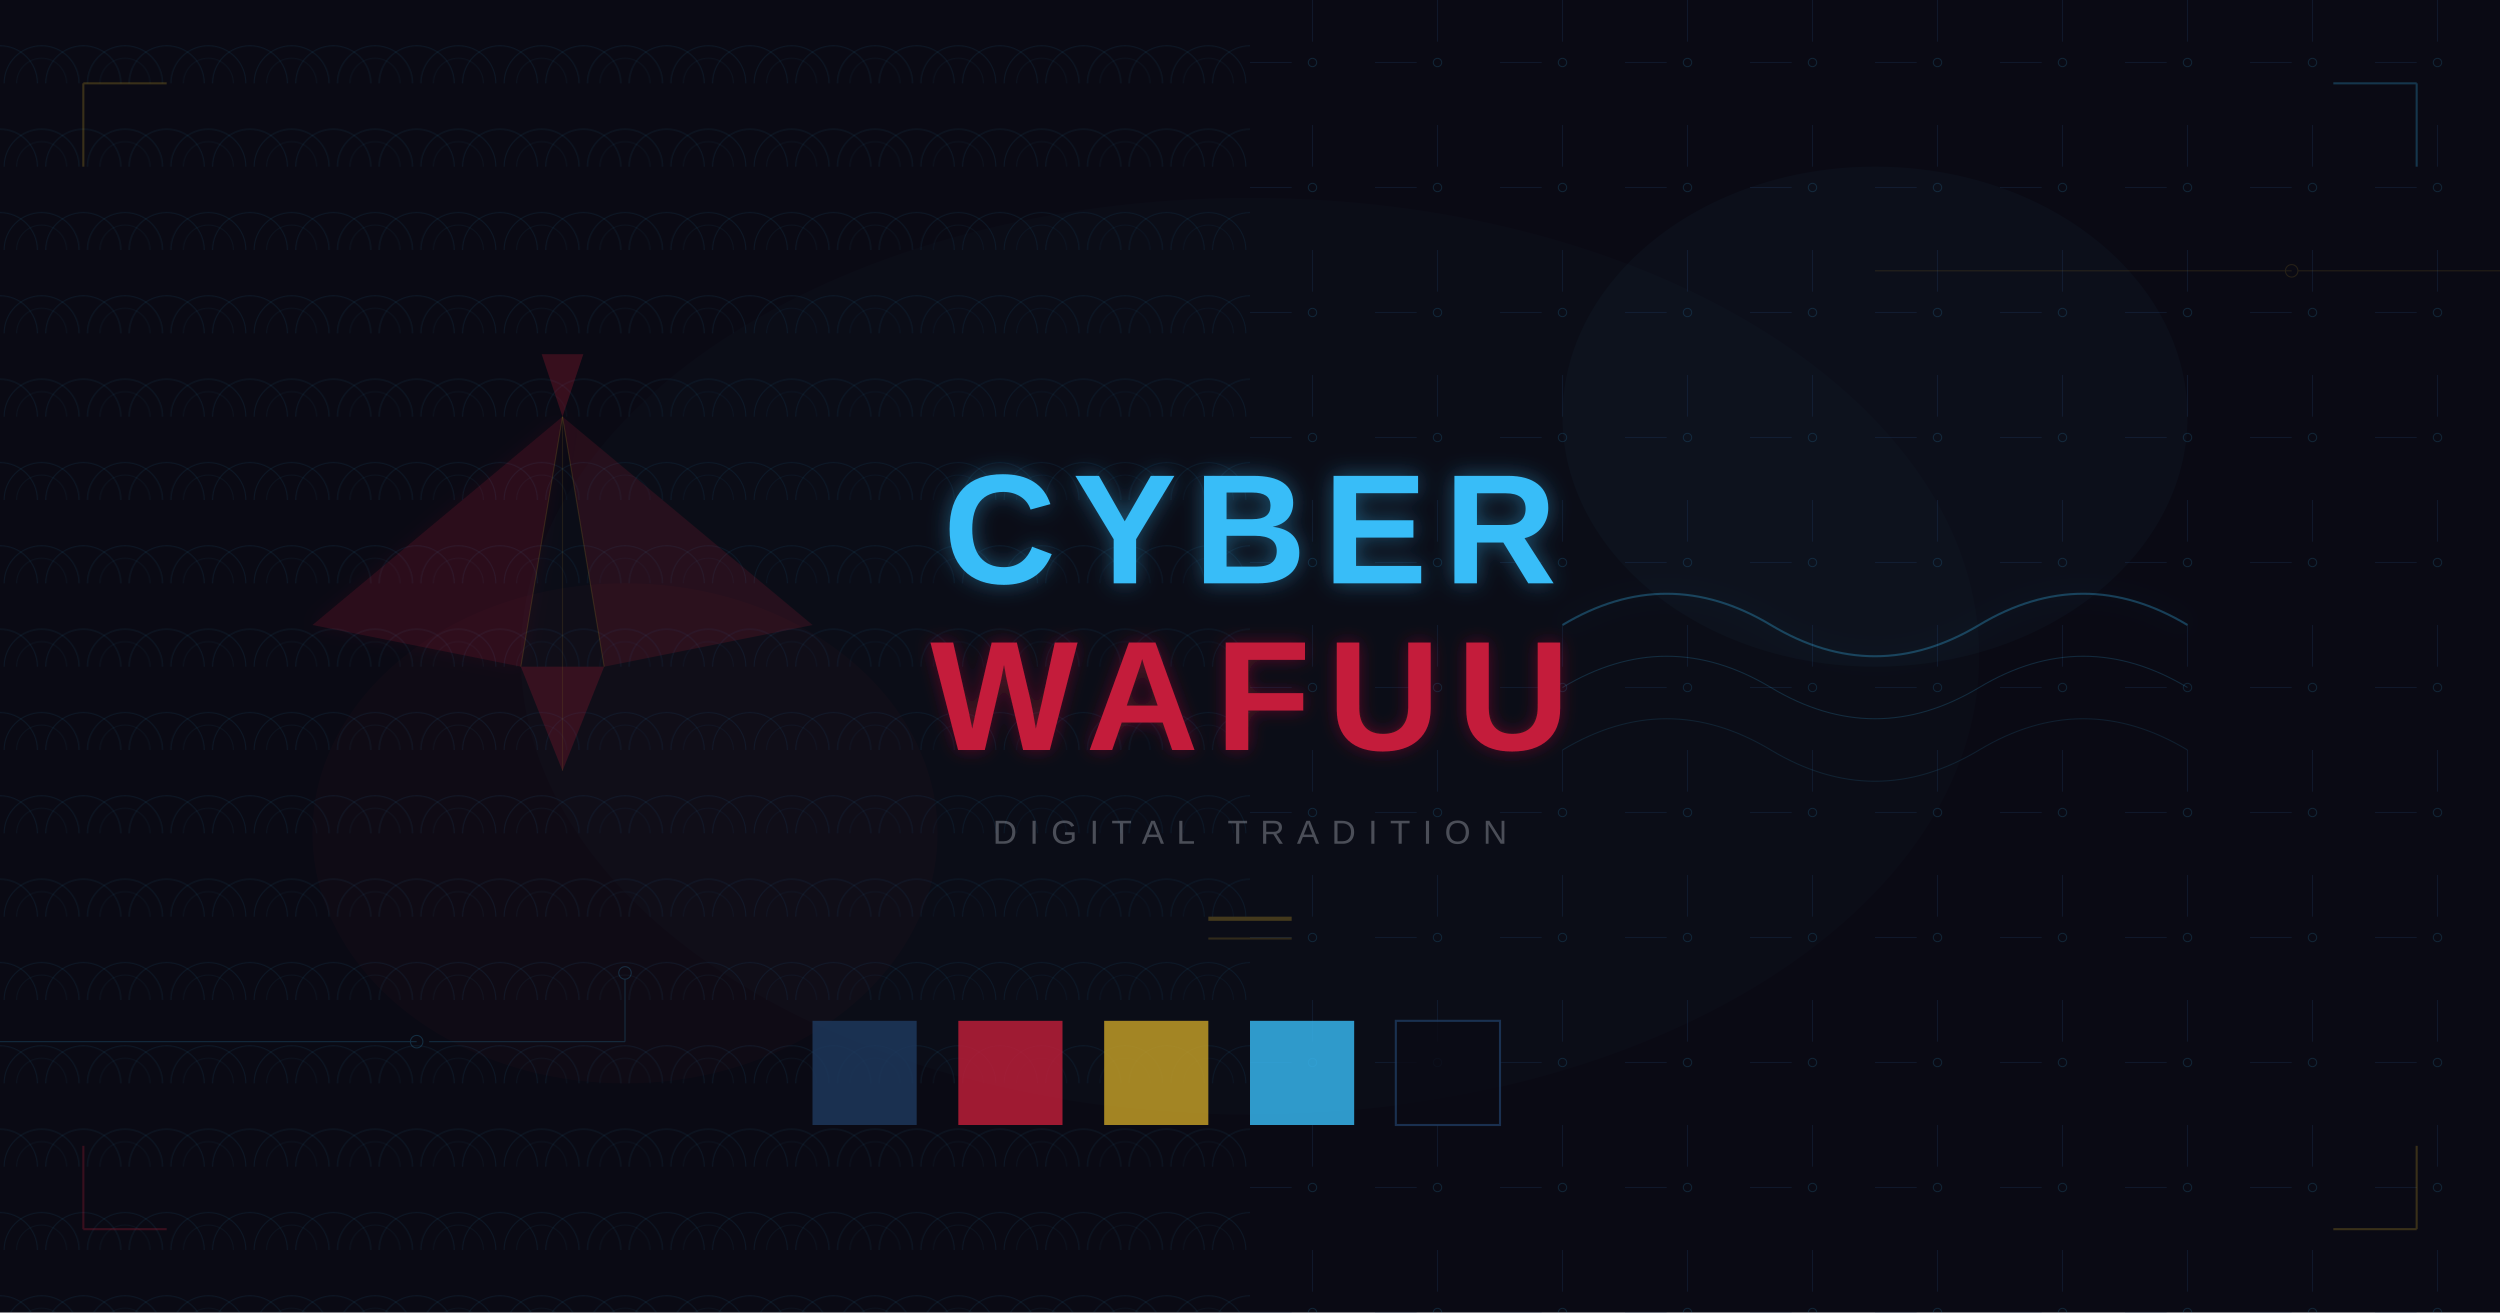
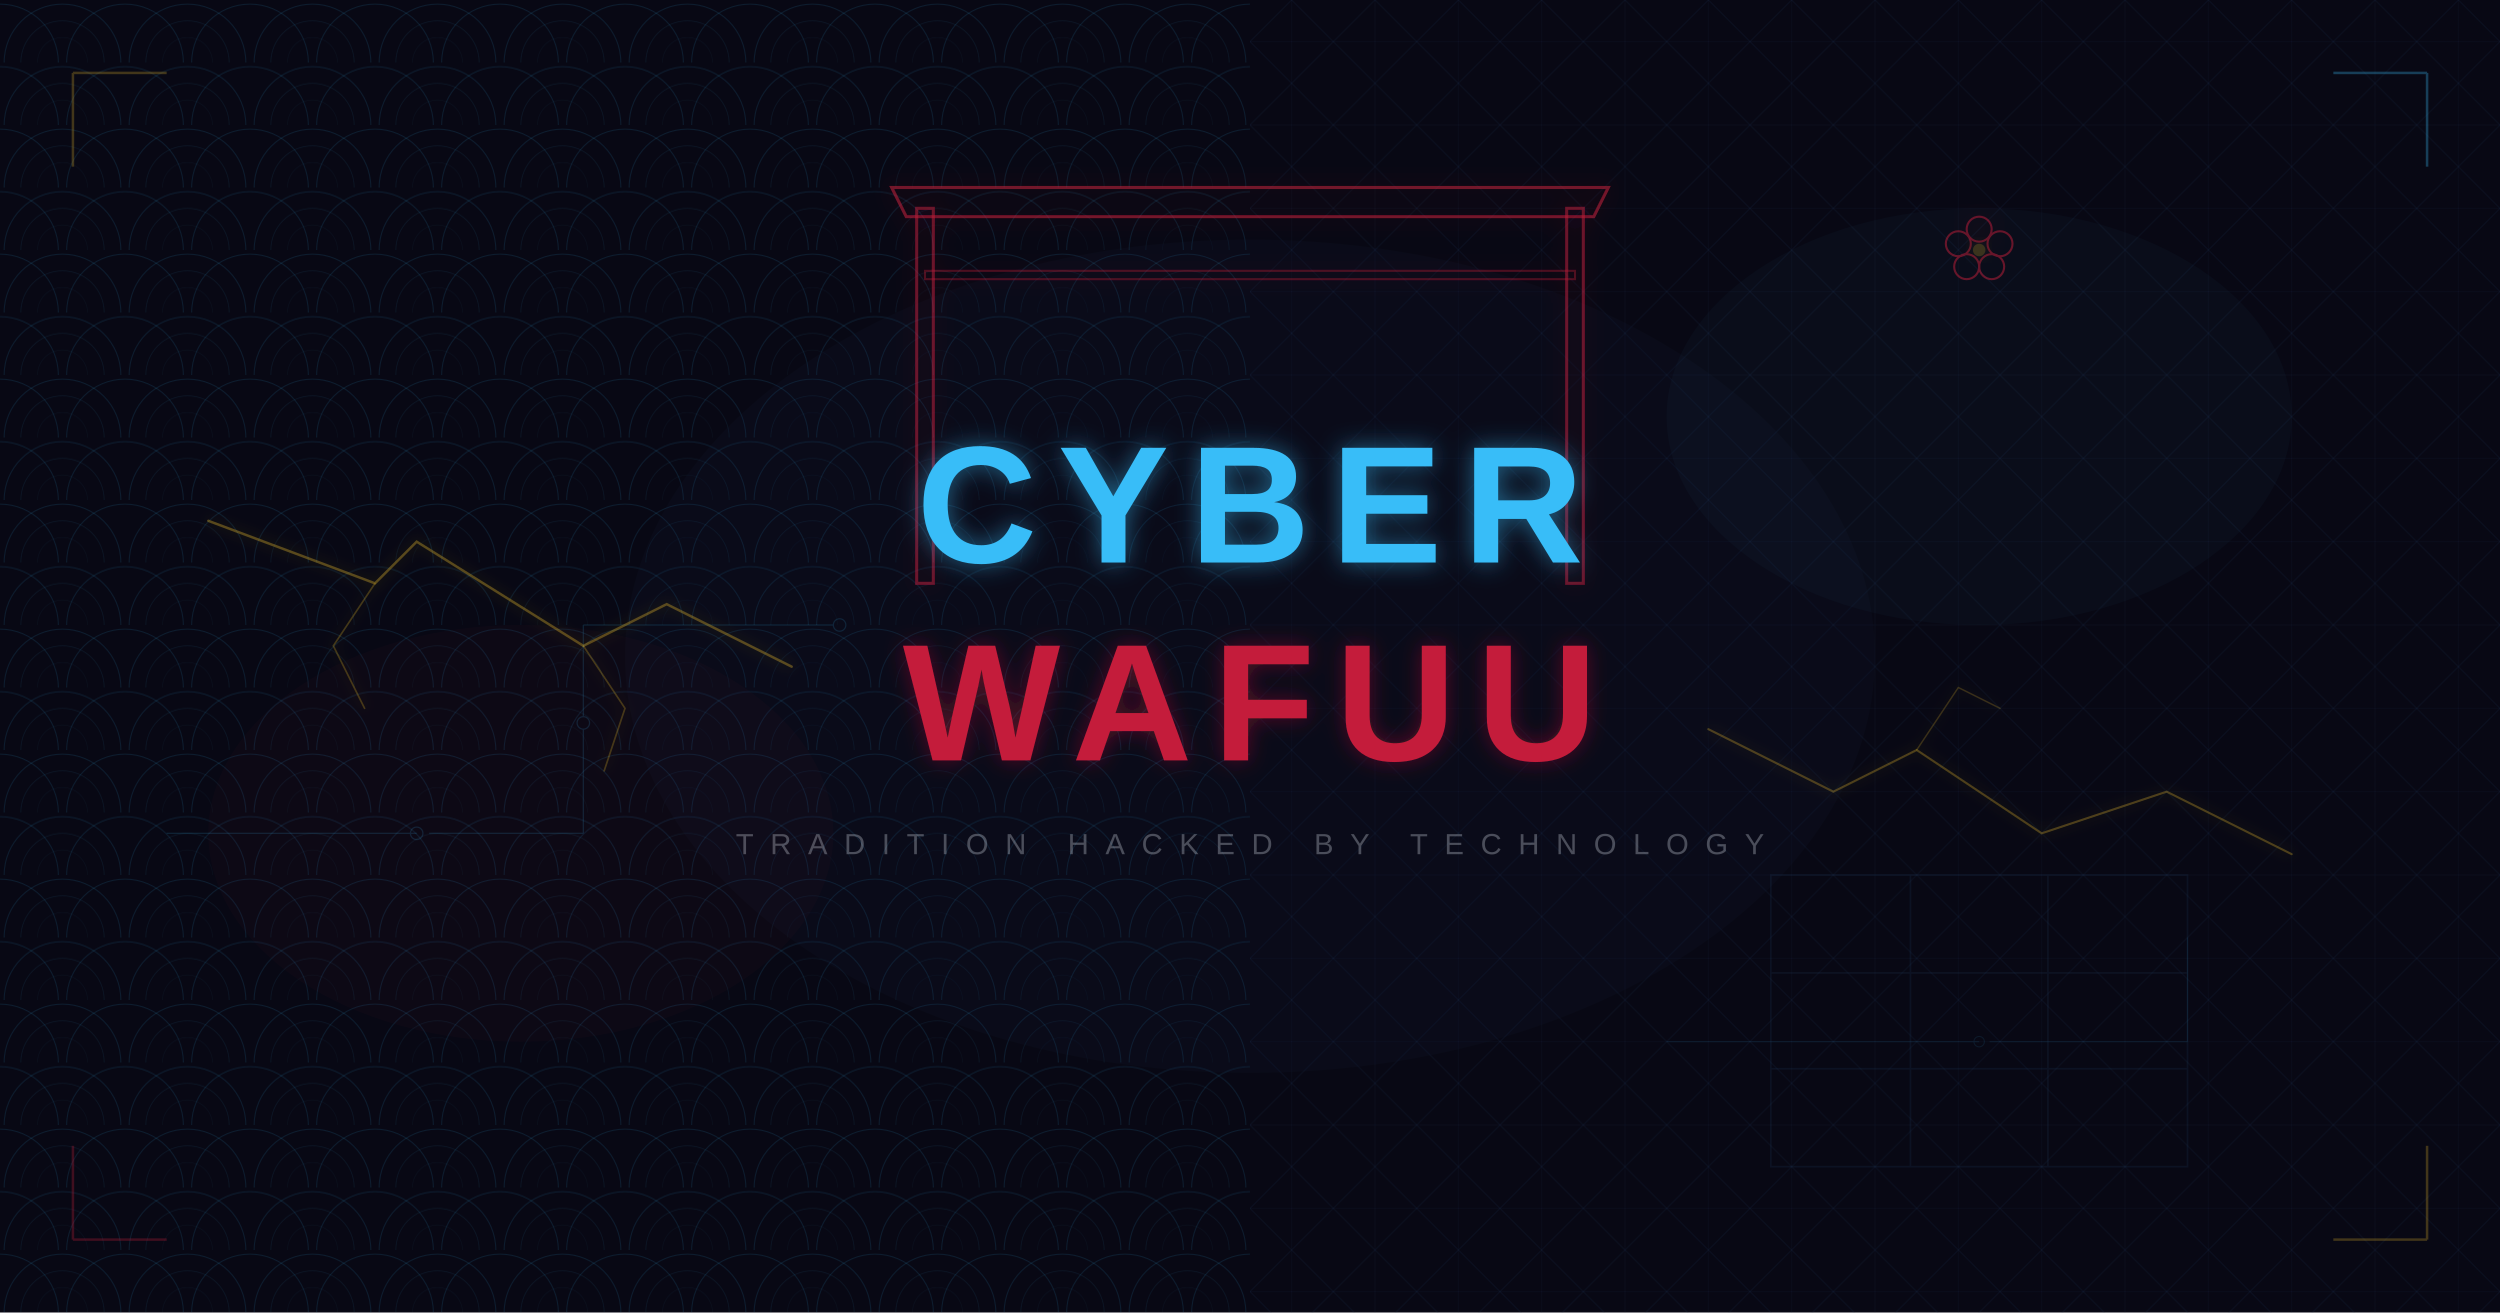
<svg xmlns="http://www.w3.org/2000/svg" width="1200" height="630" viewBox="0 0 1200 630" fill="none">
  <defs>
    <filter id="blueGlow" x="-50%" y="-50%" width="200%" height="200%">
-       <feGaussianBlur in="SourceGraphic" stdDeviation="5" result="blur" />
-       <feFlood flood-color="#38bdf8" flood-opacity="0.4" result="color" />
+       <feGaussianBlur in="SourceGraphic" stdDeviation="6" result="blur" />
+       <feFlood flood-color="#38bdf8" flood-opacity="0.5" result="color" />
      <feComposite in="color" in2="blur" operator="in" result="glow" />
      <feMerge>
        <feMergeNode in="glow" />
        <feMergeNode in="SourceGraphic" />
      </feMerge>
    </filter>
-     <filter id="redGlow" x="-50%" y="-50%" width="200%" height="200%">
-       <feGaussianBlur in="SourceGraphic" stdDeviation="4" result="blur" />
+     <filter id="vermGlow" x="-50%" y="-50%" width="200%" height="200%">
+       <feGaussianBlur in="SourceGraphic" stdDeviation="5" result="blur" />
      <feFlood flood-color="#c41e3a" flood-opacity="0.4" result="color" />
      <feComposite in="color" in2="blur" operator="in" result="glow" />
      <feMerge>
        <feMergeNode in="glow" />
        <feMergeNode in="SourceGraphic" />
      </feMerge>
    </filter>
-     <pattern id="seigaiha" x="0" y="0" width="40" height="40" patternUnits="userSpaceOnUse">
-       <circle cx="20" cy="40" r="18" fill="none" stroke="#38bdf8" stroke-width="0.5" opacity="0.08" />
-       <circle cx="20" cy="40" r="12" fill="none" stroke="#38bdf8" stroke-width="0.5" opacity="0.05" />
-       <circle cx="0" cy="40" r="18" fill="none" stroke="#38bdf8" stroke-width="0.5" opacity="0.08" />
-       <circle cx="40" cy="40" r="18" fill="none" stroke="#38bdf8" stroke-width="0.5" opacity="0.08" />
+     <filter id="goldGlow" x="-50%" y="-50%" width="200%" height="200%">
+       <feGaussianBlur in="SourceGraphic" stdDeviation="3" result="blur" />
+       <feFlood flood-color="#c9a227" flood-opacity="0.5" result="color" />
+       <feComposite in="color" in2="blur" operator="in" result="glow" />
+       <feMerge>
+         <feMergeNode in="glow" />
+         <feMergeNode in="SourceGraphic" />
+       </feMerge>
+     </filter>
+     <pattern id="seigaiha" x="0" y="0" width="60" height="30" patternUnits="userSpaceOnUse">
+       <circle cx="30" cy="30" r="28" fill="none" stroke="#38bdf8" stroke-width="0.5" opacity="0.12" />
+       <circle cx="30" cy="30" r="20" fill="none" stroke="#38bdf8" stroke-width="0.4" opacity="0.08" />
+       <circle cx="30" cy="30" r="12" fill="none" stroke="#38bdf8" stroke-width="0.3" opacity="0.05" />
+       <circle cx="0" cy="30" r="28" fill="none" stroke="#38bdf8" stroke-width="0.5" opacity="0.12" />
+       <circle cx="60" cy="30" r="28" fill="none" stroke="#38bdf8" stroke-width="0.5" opacity="0.12" />
    </pattern>
-     <pattern id="circuit" x="0" y="0" width="60" height="60" patternUnits="userSpaceOnUse">
-       <line x1="0" y1="30" x2="20" y2="30" stroke="#1e3a5f" stroke-width="0.5" opacity="0.3" />
-       <line x1="30" y1="0" x2="30" y2="20" stroke="#1e3a5f" stroke-width="0.5" opacity="0.3" />
-       <circle cx="30" cy="30" r="2" fill="none" stroke="#38bdf8" stroke-width="0.5" opacity="0.15" />
+     <pattern id="asanoha" x="0" y="0" width="40" height="40" patternUnits="userSpaceOnUse">
+       <line x1="0" y1="20" x2="20" y2="0" stroke="#1e3a5f" stroke-width="0.4" opacity="0.2" />
+       <line x1="20" y1="0" x2="40" y2="20" stroke="#1e3a5f" stroke-width="0.4" opacity="0.2" />
+       <line x1="40" y1="20" x2="20" y2="40" stroke="#1e3a5f" stroke-width="0.4" opacity="0.2" />
+       <line x1="20" y1="40" x2="0" y2="20" stroke="#1e3a5f" stroke-width="0.4" opacity="0.2" />
+       <line x1="20" y1="0" x2="20" y2="40" stroke="#1e3a5f" stroke-width="0.3" opacity="0.15" />
+       <line x1="0" y1="20" x2="40" y2="20" stroke="#1e3a5f" stroke-width="0.3" opacity="0.15" />
    </pattern>
  </defs>
-   <rect width="1200" height="630" fill="#0a0a14" />
-   <rect width="600" height="630" fill="url(#seigaiha)" />
-   <rect x="600" y="0" width="600" height="630" fill="url(#circuit)" />
-   <ellipse cx="600" cy="315" rx="350" ry="220" fill="#1e3a5f" opacity="0.05" />
-   <ellipse cx="300" cy="400" rx="150" ry="120" fill="#c41e3a" opacity="0.03" />
-   <ellipse cx="900" cy="200" rx="150" ry="120" fill="#38bdf8" opacity="0.03" />
-   <g transform="translate(150, 120)" opacity="0.6">
-     <polygon points="0,180 120,80 100,200" fill="#c41e3a" opacity="0.3" filter="url(#redGlow)" />
-     <polygon points="240,180 120,80 140,200" fill="#c41e3a" opacity="0.25" />
-     <polygon points="100,200 140,200 120,250" fill="#c41e3a" opacity="0.35" />
-     <polygon points="120,80 130,50 110,50" fill="#c41e3a" opacity="0.4" />
-     <line x1="120" y1="80" x2="100" y2="200" stroke="#c9a227" stroke-width="0.5" opacity="0.3" />
-     <line x1="120" y1="80" x2="140" y2="200" stroke="#c9a227" stroke-width="0.5" opacity="0.3" />
-     <line x1="120" y1="80" x2="120" y2="250" stroke="#c9a227" stroke-width="0.5" opacity="0.2" />
+   <rect width="1200" height="630" fill="#080814" />
+   <rect x="0" y="0" width="600" height="630" fill="url(#seigaiha)" />
+   <rect x="600" y="0" width="600" height="630" fill="url(#asanoha)" />
+   <g stroke="#38bdf8" stroke-width="0.6" opacity="0.15">
+     <line x1="80" y1="400" x2="200" y2="400" />
+     <circle cx="200" cy="400" r="3" fill="none" />
+     <line x1="206" y1="400" x2="280" y2="400" />
+     <line x1="280" y1="400" x2="280" y2="350" />
+     <circle cx="280" cy="347" r="3" fill="none" />
+     <line x1="280" y1="344" x2="280" y2="300" />
+     <line x1="280" y1="300" x2="400" y2="300" />
+     <circle cx="403" cy="300" r="3" fill="none" />
  </g>
-   <g transform="translate(750, 300)" opacity="0.3">
-     <path d="M 0 0 Q 50 -30 100 0 Q 150 30 200 0 Q 250 -30 300 0" fill="none" stroke="#38bdf8" stroke-width="1" filter="url(#blueGlow)" />
-     <path d="M 0 30 Q 50 0 100 30 Q 150 60 200 30 Q 250 0 300 30" fill="none" stroke="#38bdf8" stroke-width="0.5" opacity="0.6" />
-     <path d="M 0 60 Q 50 30 100 60 Q 150 90 200 60 Q 250 30 300 60" fill="none" stroke="#38bdf8" stroke-width="0.5" opacity="0.4" />
+   <g stroke="#38bdf8" stroke-width="0.5" opacity="0.1">
+     <line x1="800" y1="500" x2="950" y2="500" />
+     <circle cx="950" cy="500" r="2.5" fill="none" />
+     <line x1="955" y1="500" x2="1050" y2="500" />
+     <line x1="1050" y1="500" x2="1050" y2="450" />
  </g>
-   <g stroke="#38bdf8" stroke-width="0.5" opacity="0.2">
-     <line x1="0" y1="500" x2="200" y2="500" />
-     <circle cx="200" cy="500" r="3" fill="none" />
-     <line x1="206" y1="500" x2="300" y2="500" />
-     <line x1="300" y1="500" x2="300" y2="470" />
-     <circle cx="300" cy="467" r="3" fill="none" />
+   <ellipse cx="600" cy="315" rx="300" ry="200" fill="#1e3a5f" opacity="0.06" />
+   <ellipse cx="250" cy="400" rx="150" ry="100" fill="#c41e3a" opacity="0.03" />
+   <ellipse cx="950" cy="200" rx="150" ry="100" fill="#38bdf8" opacity="0.03" />
+   <g transform="translate(440, 60)" filter="url(#vermGlow)">
+     <rect x="0" y="40" width="8" height="180" fill="none" stroke="#c41e3a" stroke-width="1.5" opacity="0.5" />
+     <rect x="312" y="40" width="8" height="180" fill="none" stroke="#c41e3a" stroke-width="1.5" opacity="0.5" />
+     <path d="M -12 30 L 332 30 L 325 44 L -5 44 Z" fill="none" stroke="#c41e3a" stroke-width="1.5" opacity="0.55" />
+     <rect x="4" y="70" width="312" height="4" fill="none" stroke="#c41e3a" stroke-width="1" opacity="0.35" />
  </g>
-   <g stroke="#c9a227" stroke-width="0.5" opacity="0.15">
-     <line x1="900" y1="130" x2="1100" y2="130" />
-     <circle cx="1100" cy="130" r="3" fill="none" />
-     <line x1="1103" y1="130" x2="1200" y2="130" />
+   <g filter="url(#goldGlow)">
+     <path d="M 100 250 L 180 280 L 200 260 L 280 310 L 320 290 L 380 320" fill="none" stroke="#c9a227" stroke-width="1.2" opacity="0.4" stroke-linecap="round" />
+     <path d="M 180 280 L 160 310 L 175 340" fill="none" stroke="#c9a227" stroke-width="0.8" opacity="0.3" stroke-linecap="round" />
+     <path d="M 280 310 L 300 340 L 290 370" fill="none" stroke="#c9a227" stroke-width="0.8" opacity="0.3" stroke-linecap="round" />
  </g>
-   <rect x="580" y="440" width="40" height="2" fill="#c9a227" opacity="0.3" />
-   <rect x="580" y="450" width="40" height="1" fill="#c9a227" opacity="0.2" />
-   <text x="600" y="280" font-family="'Helvetica Neue', Arial, sans-serif" font-size="75" font-weight="700" fill="#38bdf8" text-anchor="middle" letter-spacing="8" filter="url(#blueGlow)">CYBER</text>
-   <text x="600" y="360" font-family="'Helvetica Neue', Arial, sans-serif" font-size="75" font-weight="700" fill="#c41e3a" text-anchor="middle" letter-spacing="8" filter="url(#redGlow)">WAFUU</text>
-   <text x="600" y="405" font-family="'Helvetica Neue', Arial, sans-serif" font-size="16" fill="#e2e8f0" text-anchor="middle" opacity="0.3" letter-spacing="6">DIGITAL TRADITION</text>
-   <g stroke="#c9a227" stroke-width="1" opacity="0.25">
-     <line x1="40" y1="40" x2="80" y2="40" />
-     <line x1="40" y1="40" x2="40" y2="80" />
+   <g filter="url(#goldGlow)">
+     <path d="M 820 350 L 880 380 L 920 360 L 980 400 L 1040 380 L 1100 410" fill="none" stroke="#c9a227" stroke-width="1" opacity="0.35" stroke-linecap="round" />
+     <path d="M 920 360 L 940 330 L 960 340" fill="none" stroke="#c9a227" stroke-width="0.7" opacity="0.25" stroke-linecap="round" />
  </g>
-   <g stroke="#38bdf8" stroke-width="1" opacity="0.25">
-     <line x1="1160" y1="40" x2="1120" y2="40" />
-     <line x1="1160" y1="40" x2="1160" y2="80" />
+   <g transform="translate(950, 120)" opacity="0.5">
+     <circle cx="0" cy="-10" r="6" fill="none" stroke="#c41e3a" stroke-width="1" filter="url(#vermGlow)" />
+     <circle cx="10" cy="-3" r="6" fill="none" stroke="#c41e3a" stroke-width="1" />
+     <circle cx="6" cy="8" r="6" fill="none" stroke="#c41e3a" stroke-width="1" />
+     <circle cx="-6" cy="8" r="6" fill="none" stroke="#c41e3a" stroke-width="1" />
+     <circle cx="-10" cy="-3" r="6" fill="none" stroke="#c41e3a" stroke-width="1" />
+     <circle cx="0" cy="0" r="3" fill="#c9a227" opacity="0.5" filter="url(#goldGlow)" />
  </g>
-   <g stroke="#c41e3a" stroke-width="1" opacity="0.25">
-     <line x1="40" y1="590" x2="80" y2="590" />
-     <line x1="40" y1="590" x2="40" y2="550" />
+   <g transform="translate(850, 420)" stroke="#1e3a5f" stroke-width="0.8" opacity="0.2">
+     <rect x="0" y="0" width="200" height="140" fill="none" />
+     <line x1="67" y1="0" x2="67" y2="140" />
+     <line x1="133" y1="0" x2="133" y2="140" />
+     <line x1="0" y1="47" x2="200" y2="47" />
+     <line x1="0" y1="93" x2="200" y2="93" />
  </g>
-   <g stroke="#c9a227" stroke-width="1" opacity="0.25">
-     <line x1="1160" y1="590" x2="1120" y2="590" />
-     <line x1="1160" y1="590" x2="1160" y2="550" />
+   <text x="600" y="270" font-family="'Helvetica Neue', Arial, sans-serif" font-size="80" font-weight="700" fill="#38bdf8" text-anchor="middle" letter-spacing="10" filter="url(#blueGlow)">CYBER</text>
+   <text x="600" y="365" font-family="'Helvetica Neue', Arial, sans-serif" font-size="80" font-weight="700" fill="#c41e3a" text-anchor="middle" letter-spacing="10" filter="url(#vermGlow)">WAFUU</text>
+   <text x="600" y="410" font-family="'Helvetica Neue', Arial, sans-serif" font-size="14" fill="#e2e8f0" text-anchor="middle" opacity="0.3" letter-spacing="8">TRADITION HACKED BY TECHNOLOGY</text>
+   <g stroke="#c9a227" stroke-width="1.2" opacity="0.3">
+     <line x1="35" y1="35" x2="80" y2="35" />
+     <line x1="35" y1="35" x2="35" y2="80" />
  </g>
-   <rect x="390" y="490" width="50" height="50" fill="#1e3a5f" opacity="0.8" />
-   <rect x="460" y="490" width="50" height="50" fill="#c41e3a" opacity="0.8" />
-   <rect x="530" y="490" width="50" height="50" fill="#c9a227" opacity="0.8" />
-   <rect x="600" y="490" width="50" height="50" fill="#38bdf8" opacity="0.8" />
-   <rect x="670" y="490" width="50" height="50" fill="#0a0a14" stroke="#1e3a5f" stroke-width="1" opacity="0.8" />
+   <g stroke="#38bdf8" stroke-width="1.2" opacity="0.3">
+     <line x1="1165" y1="35" x2="1120" y2="35" />
+     <line x1="1165" y1="35" x2="1165" y2="80" />
+   </g>
+   <g stroke="#c41e3a" stroke-width="1.2" opacity="0.3">
+     <line x1="35" y1="595" x2="80" y2="595" />
+     <line x1="35" y1="595" x2="35" y2="550" />
+   </g>
+   <g stroke="#c9a227" stroke-width="1.2" opacity="0.3">
+     <line x1="1165" y1="595" x2="1120" y2="595" />
+     <line x1="1165" y1="595" x2="1165" y2="550" />
+   </g>
</svg>
